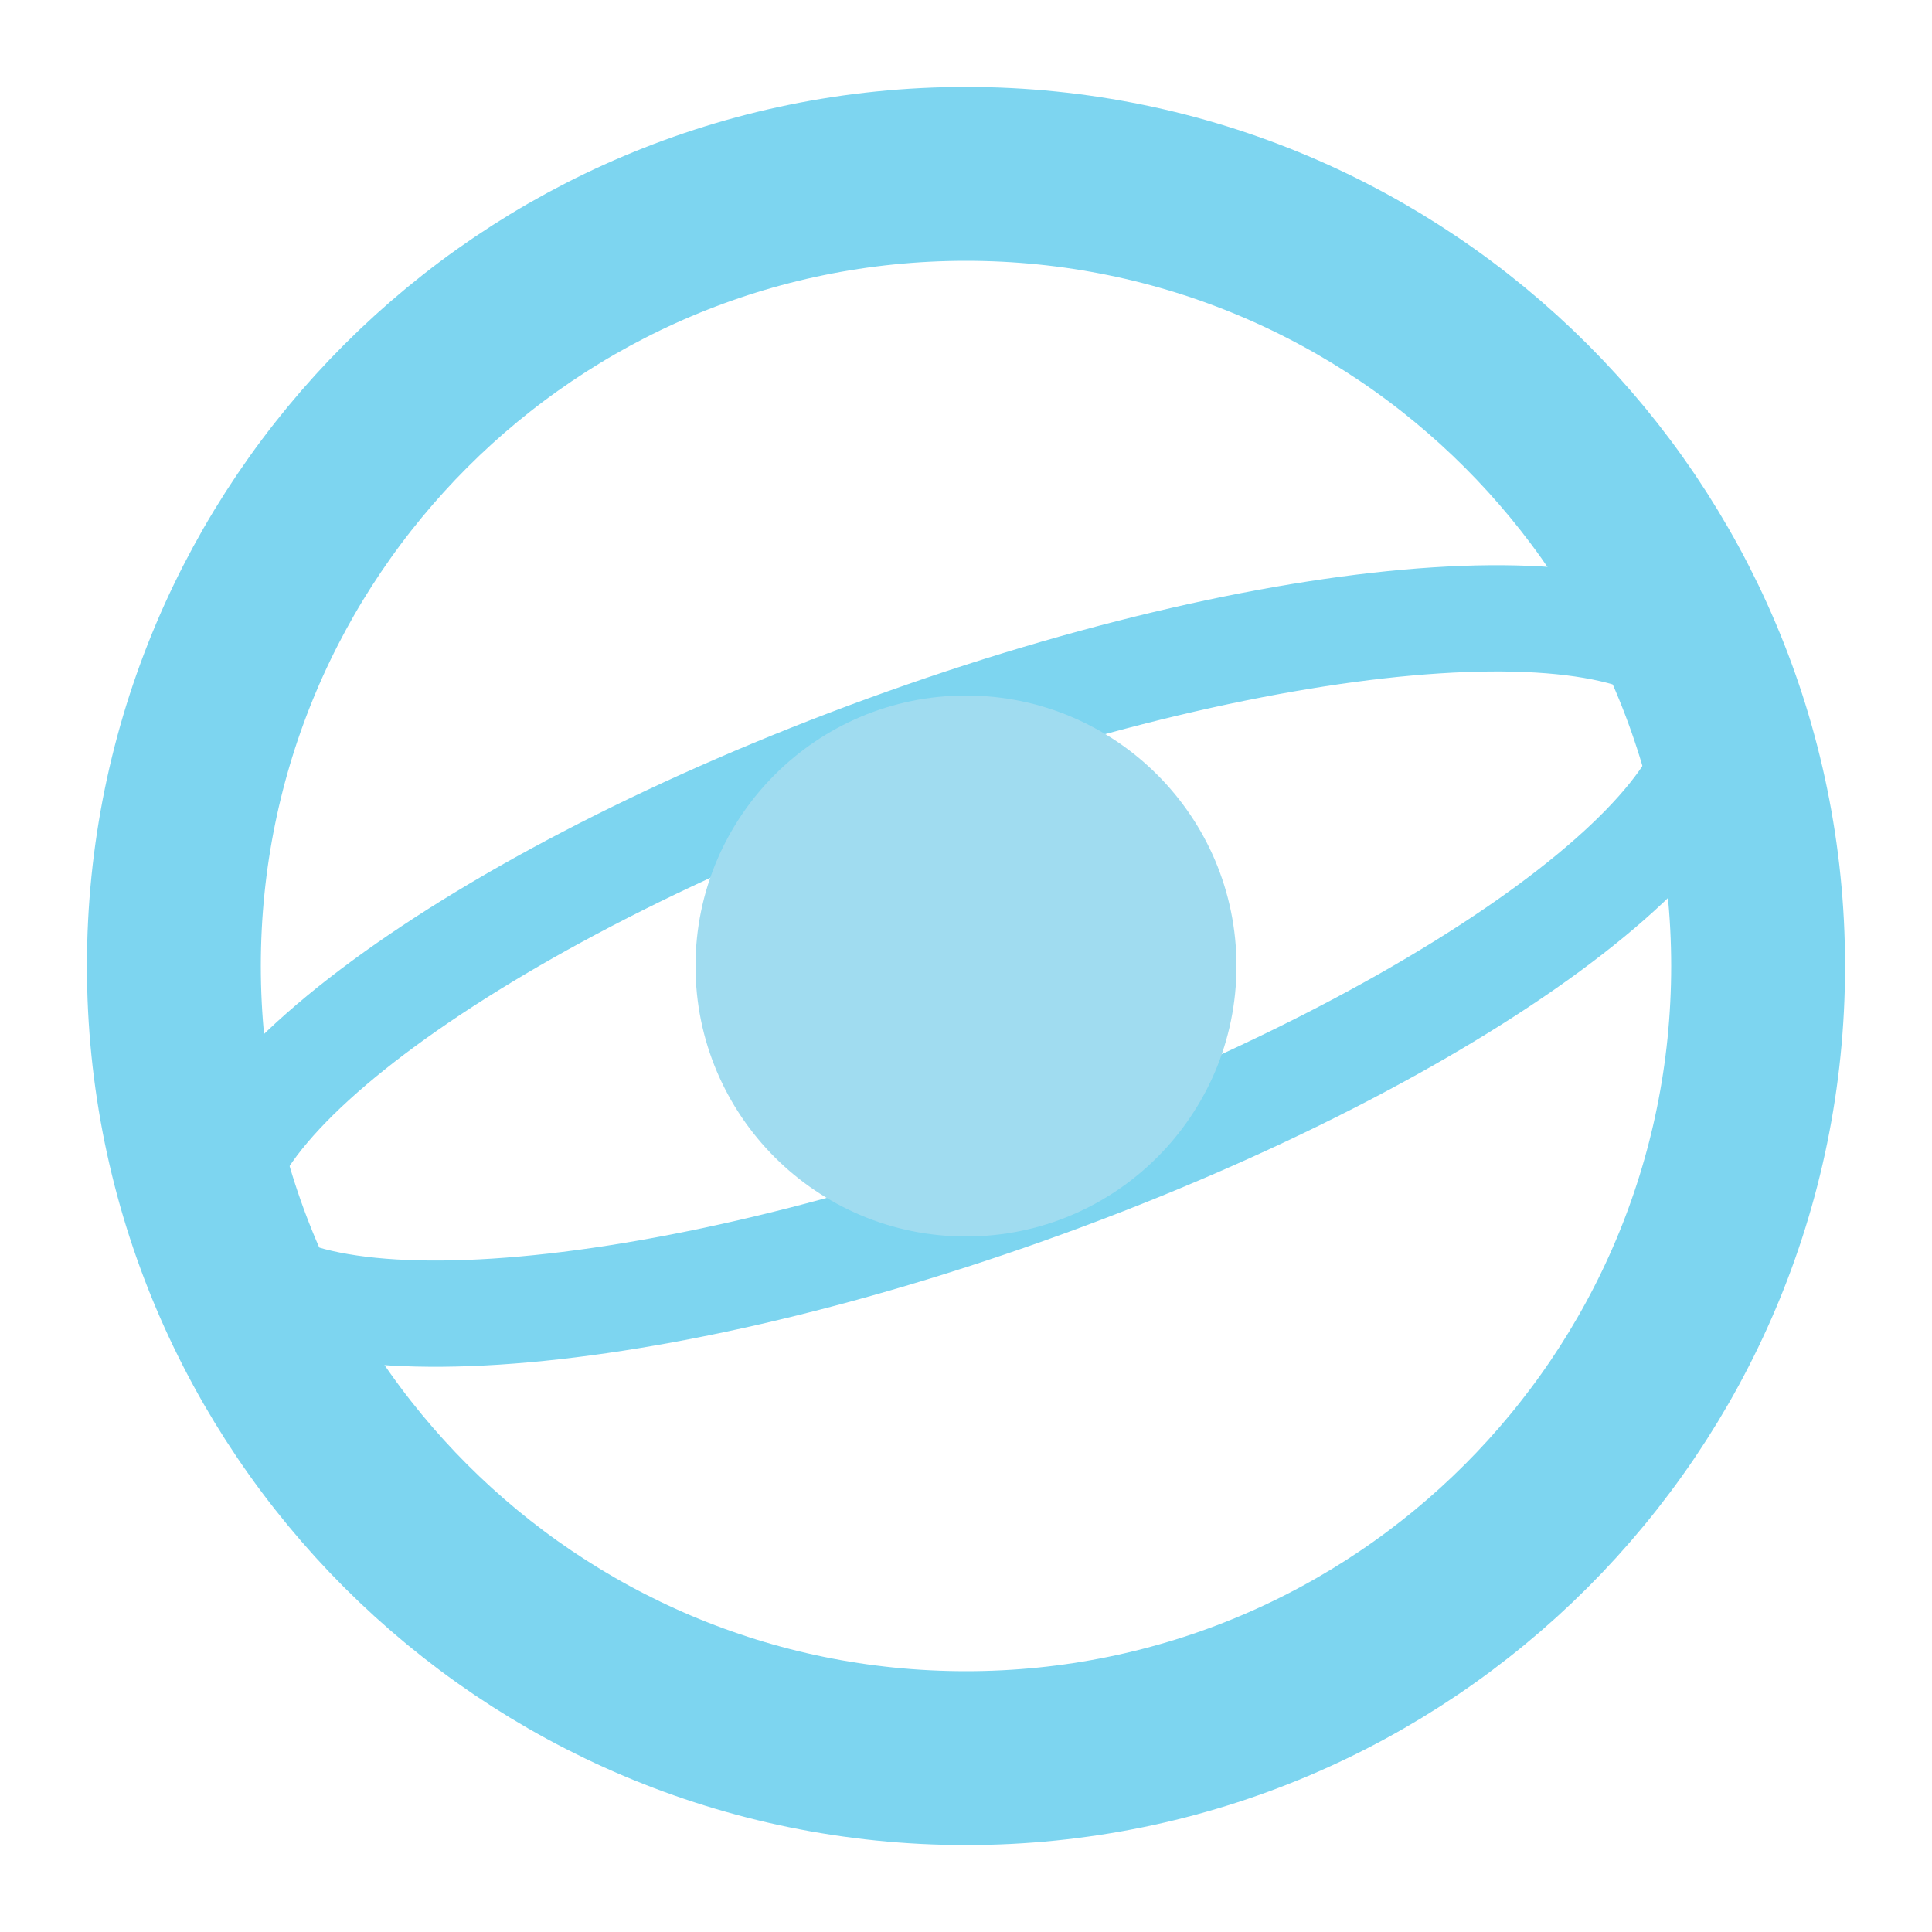
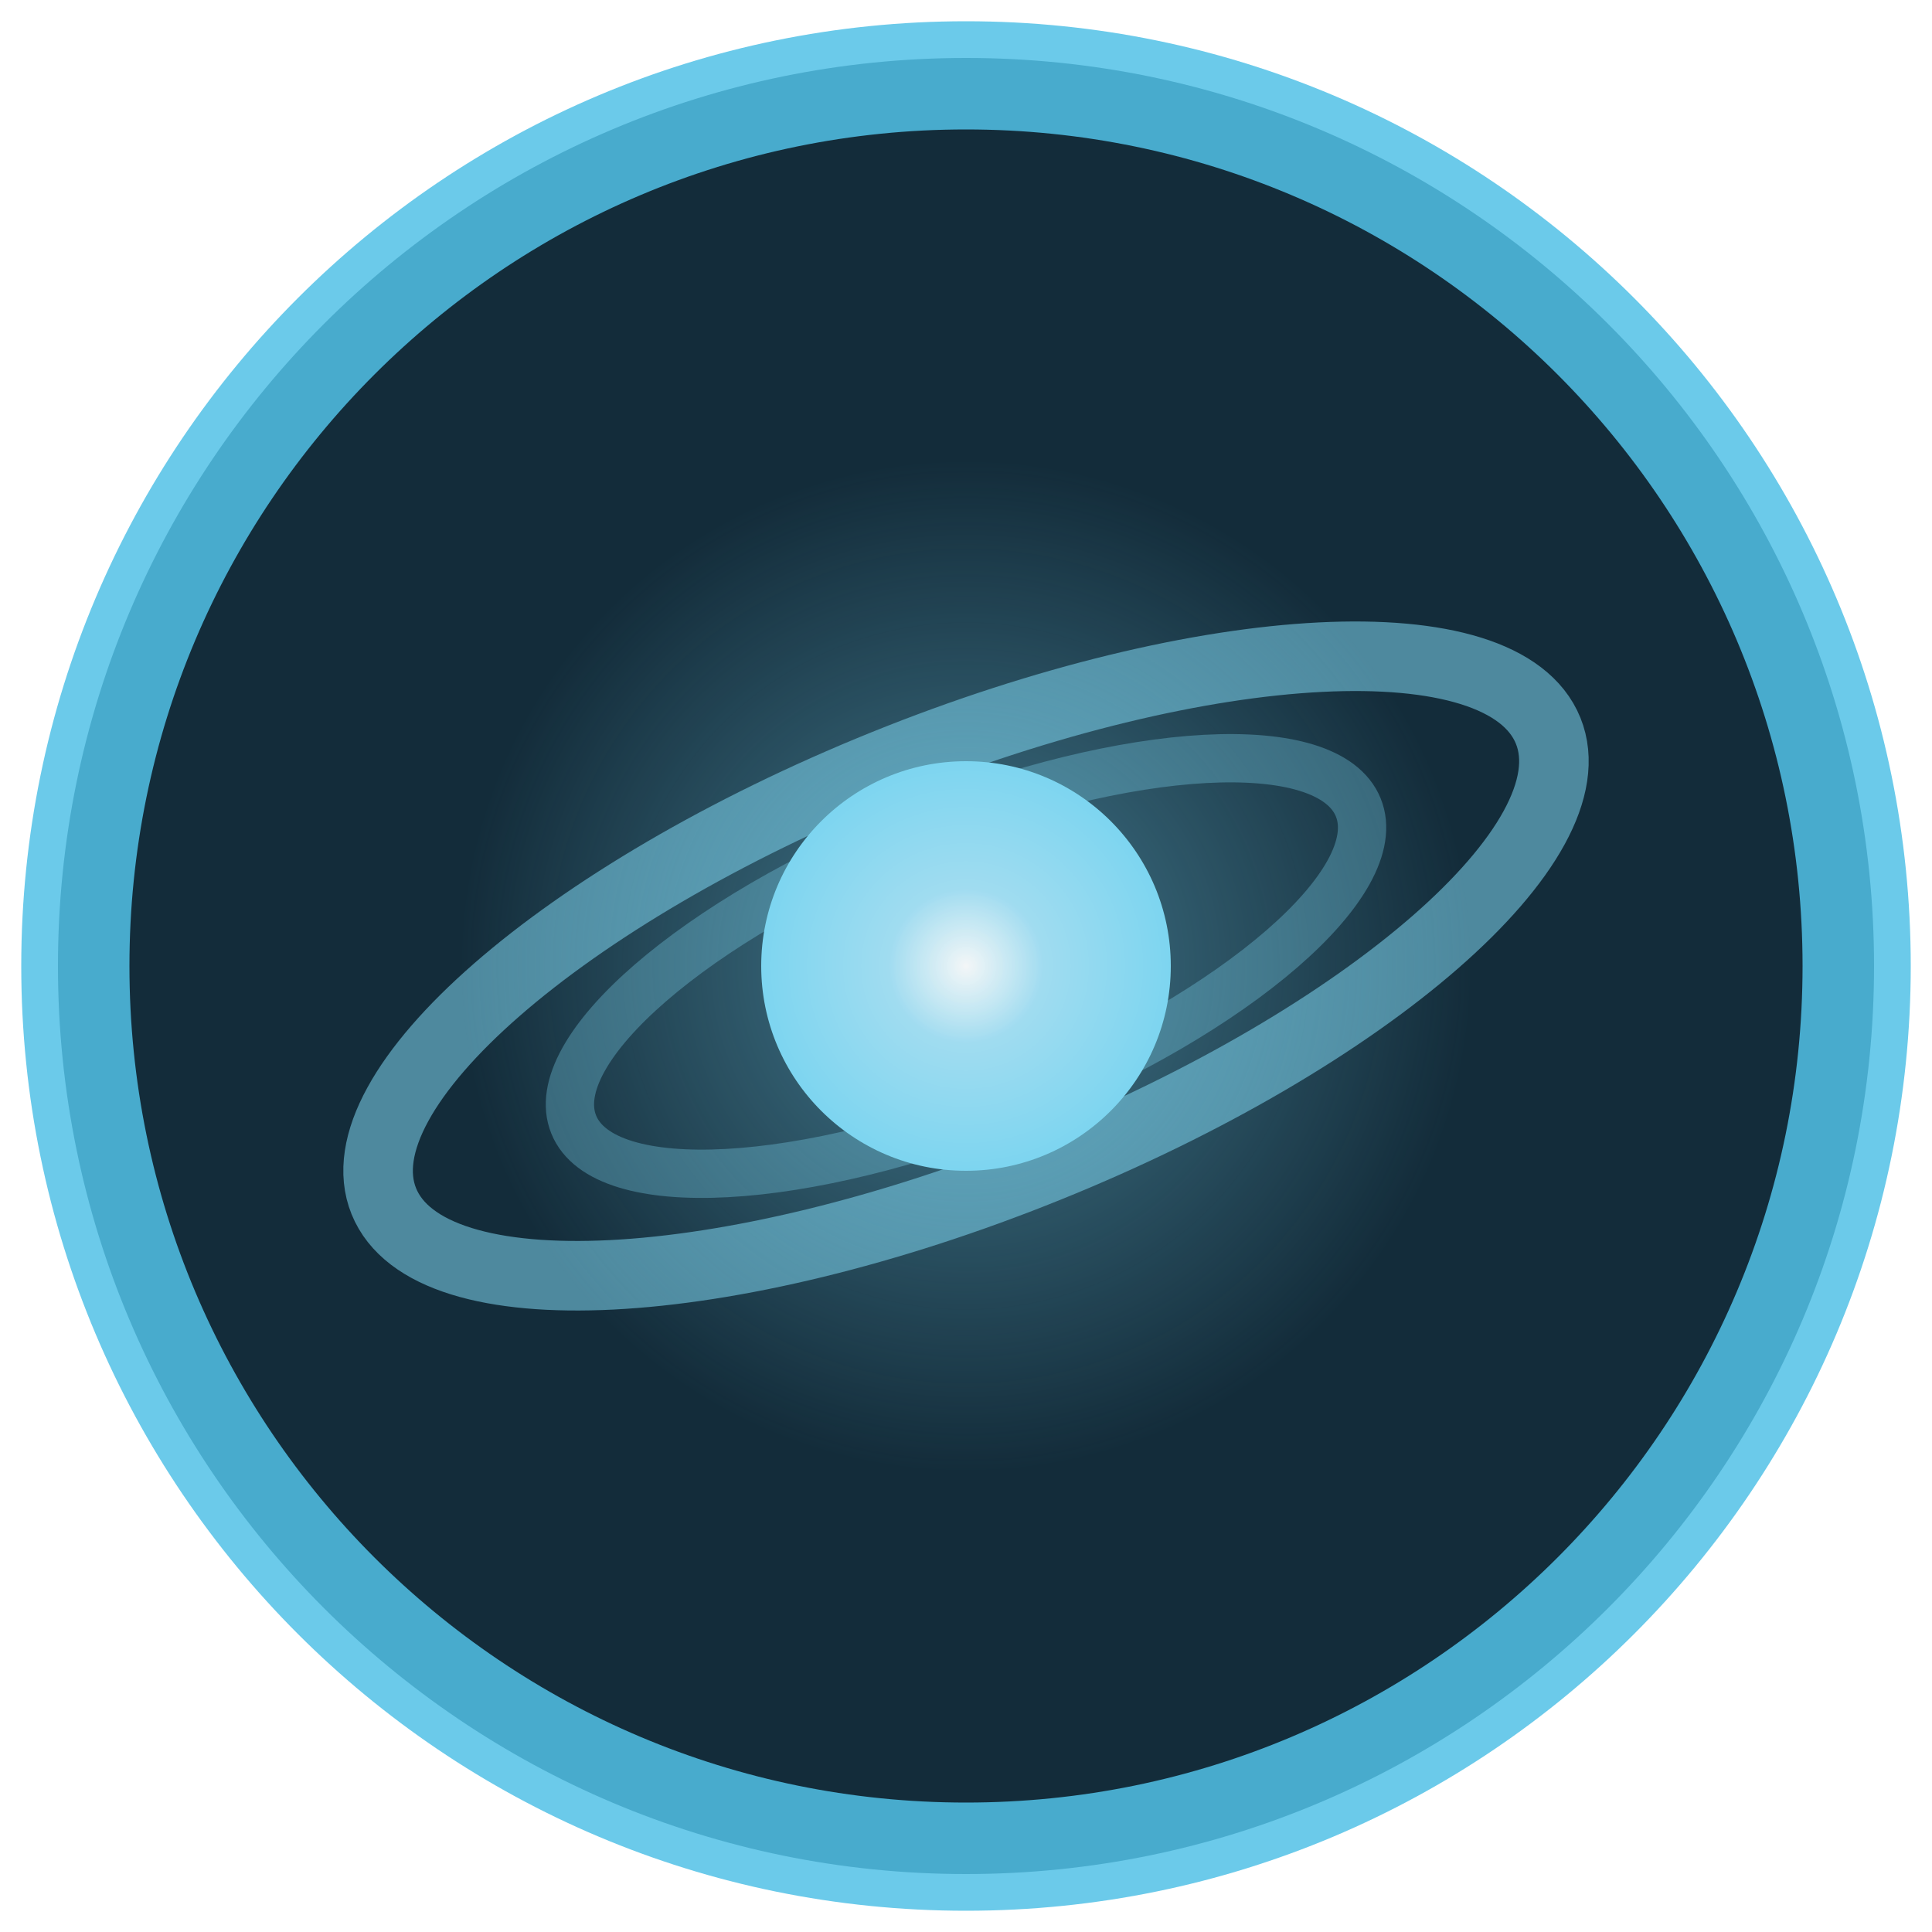
<svg xmlns="http://www.w3.org/2000/svg" viewBox="0 0 100 100" width="32" height="32" role="img">
-   <circle cx="50" cy="50" r="41" fill="none" stroke="#7dd5f0" stroke-width="9" />
-   <g transform="rotate(-20 50 50)">
-     <ellipse cx="50" cy="50" rx="41" ry="12" fill="none" stroke="#7dd5f0" stroke-width="5.5" />
+   <defs>
+     <radialGradient id="scc-tray-halo">
+       <stop offset="0%" stop-color="#a0dcf0" stop-opacity=".55" />
+       <stop offset="40%" stop-color="#7dd5f0" stop-opacity=".275" />
+       <stop offset="100%" stop-color="#7dd5f0" stop-opacity="0" />
+     </radialGradient>
+     <radialGradient id="scc-tray-core">
+       <stop offset="0%" stop-color="#ffffff" stop-opacity=".92" />
+       <stop offset="38%" stop-color="#a0dcf0" />
+       <stop offset="100%" stop-color="#7dd5f0" />
+     </radialGradient>
+   </defs>
+   <circle cx="50" cy="50" r="47" fill="#0d2635" fill-opacity=".97" />
+   <circle cx="50" cy="50" r="46.1" fill="none" stroke="#52c1e6" stroke-width="5.6" stroke-opacity=".85" />
+   <g transform="rotate(-22 50 50)">
+     <ellipse cx="50" cy="50" rx="32.5" ry="11.25" fill="none" stroke="#7dd5f0" stroke-width="3.6" stroke-opacity=".55" />
+     <ellipse cx="50" cy="50" rx="21.9" ry="7.5" fill="none" stroke="#7dd5f0" stroke-width="2.5" stroke-opacity=".33" />
  </g>
-   <circle cx="50" cy="50" r="14" fill="#a0dcf0" />
+   <circle cx="50" cy="50" r="26.25" fill="url(#scc-tray-halo)" />
+   <circle cx="50" cy="50" r="10.6" fill="url(#scc-tray-core)" />
</svg>
